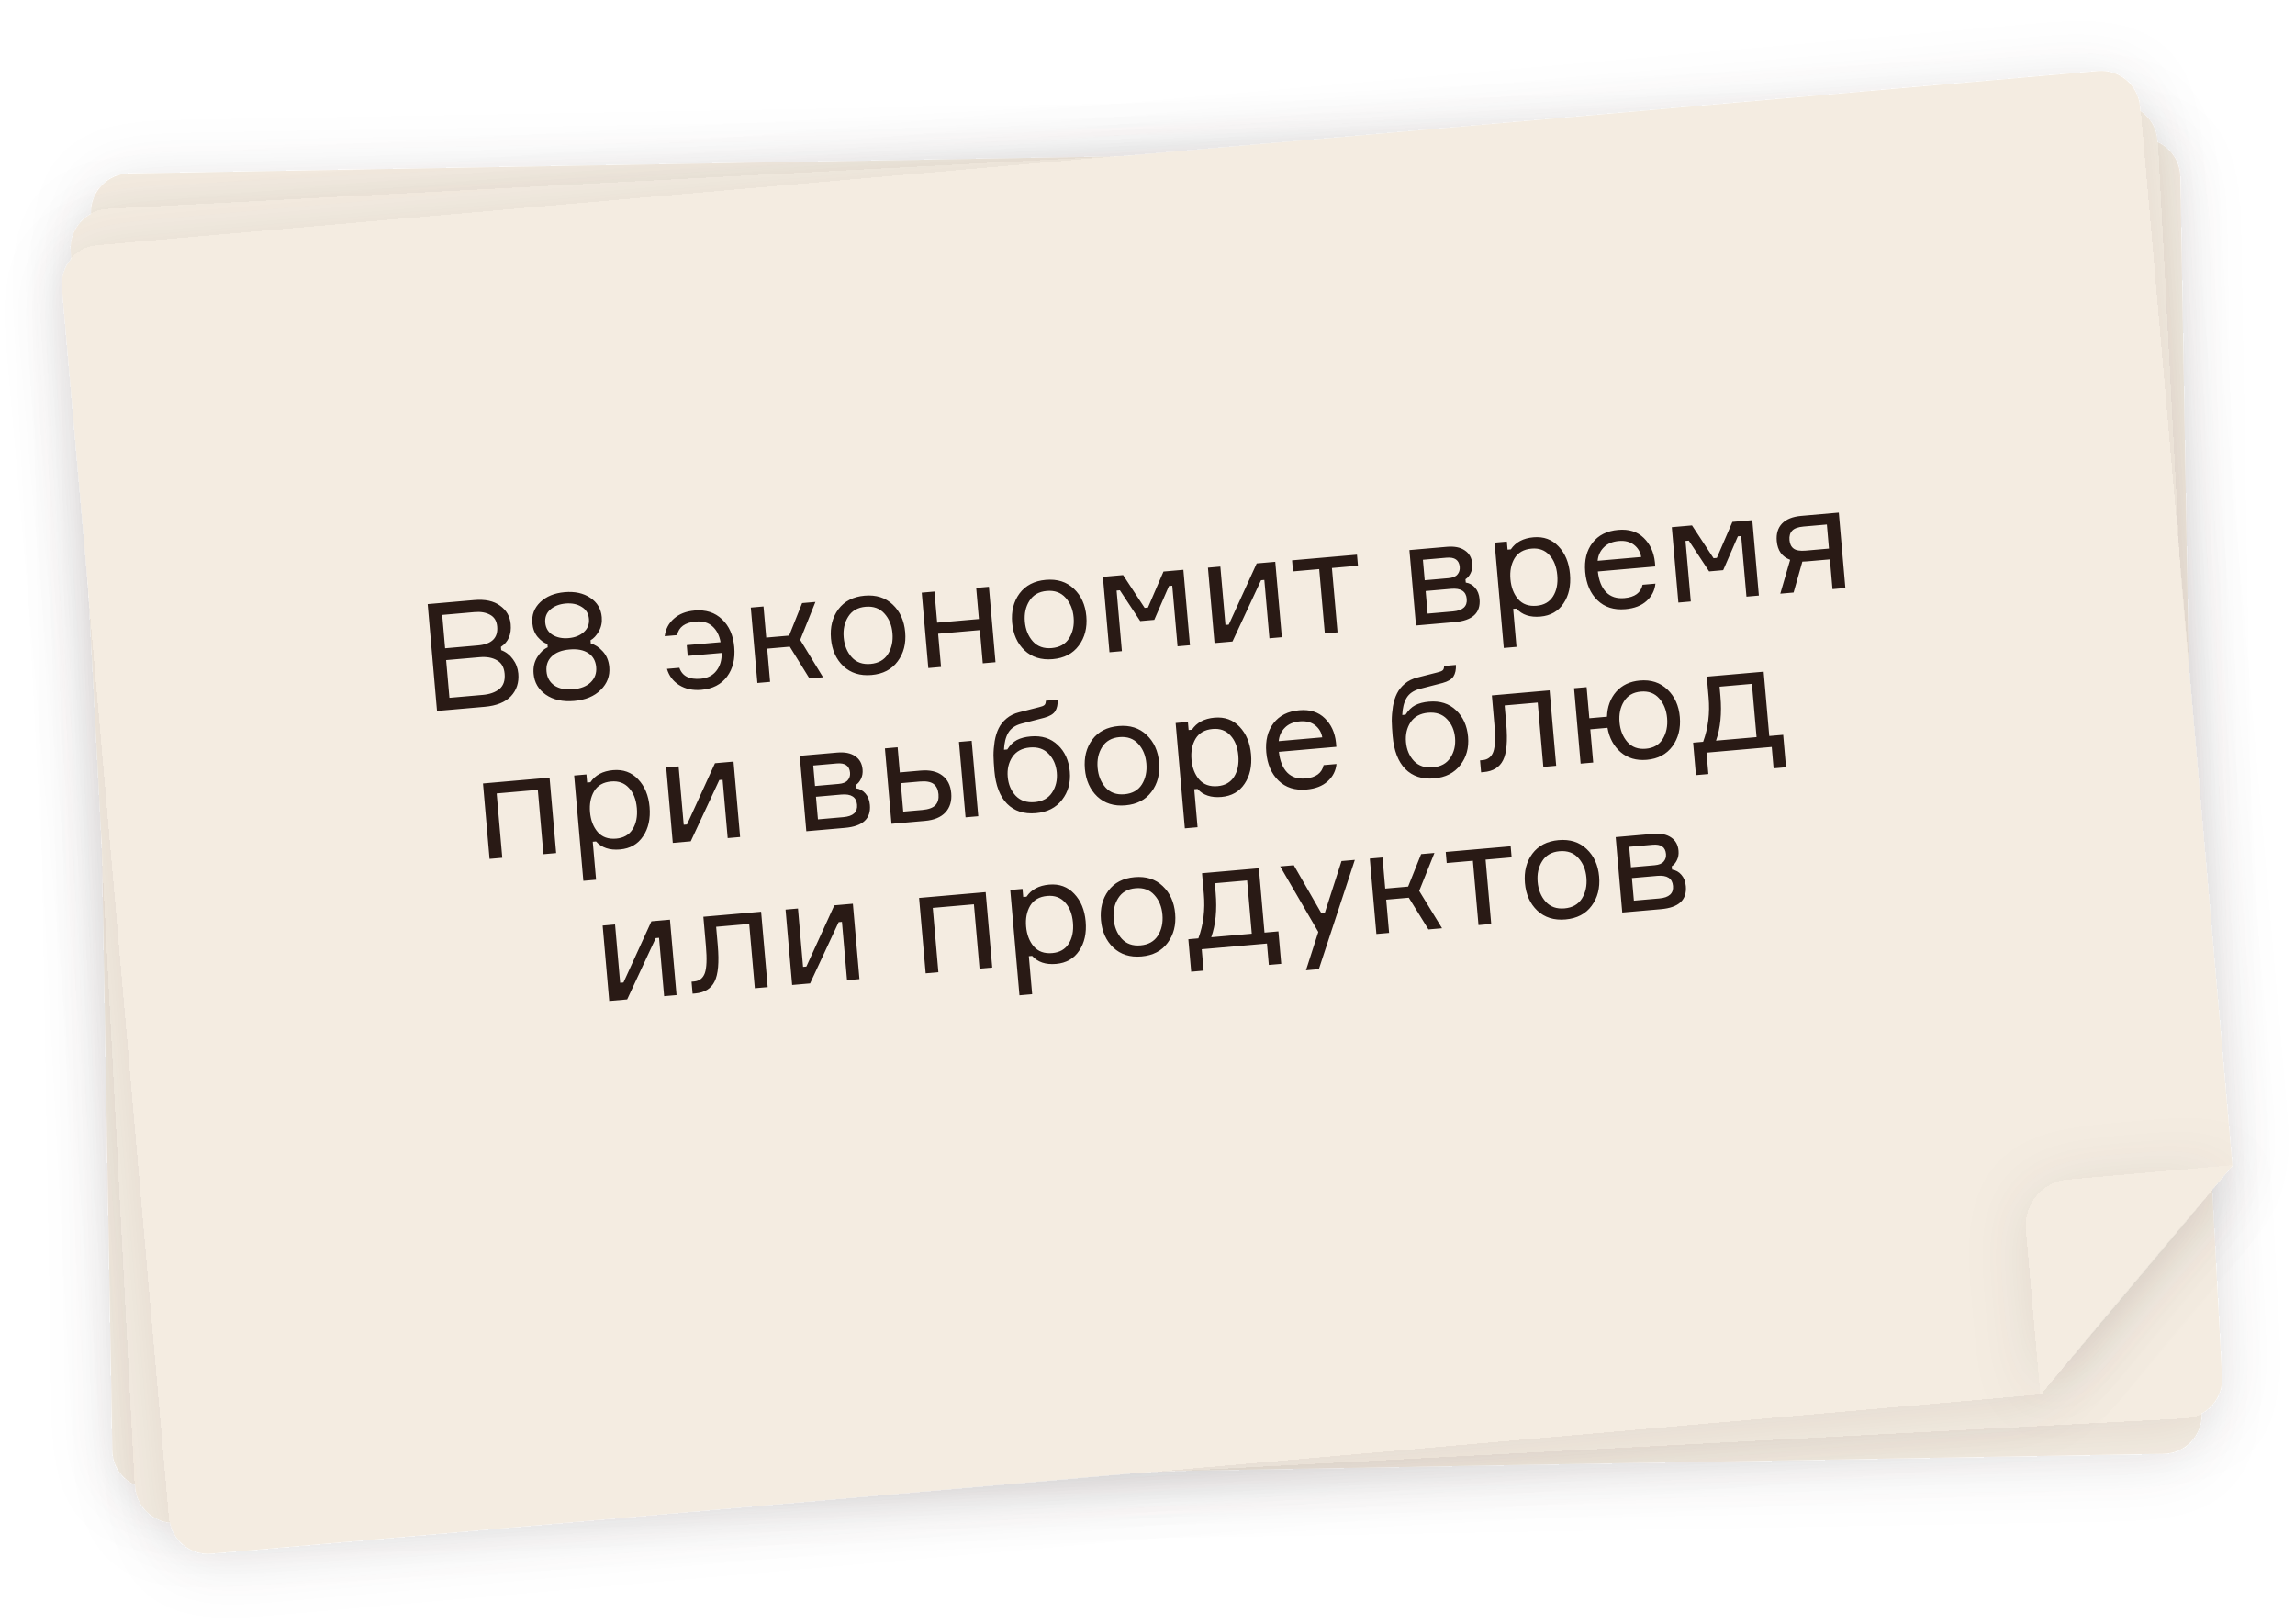
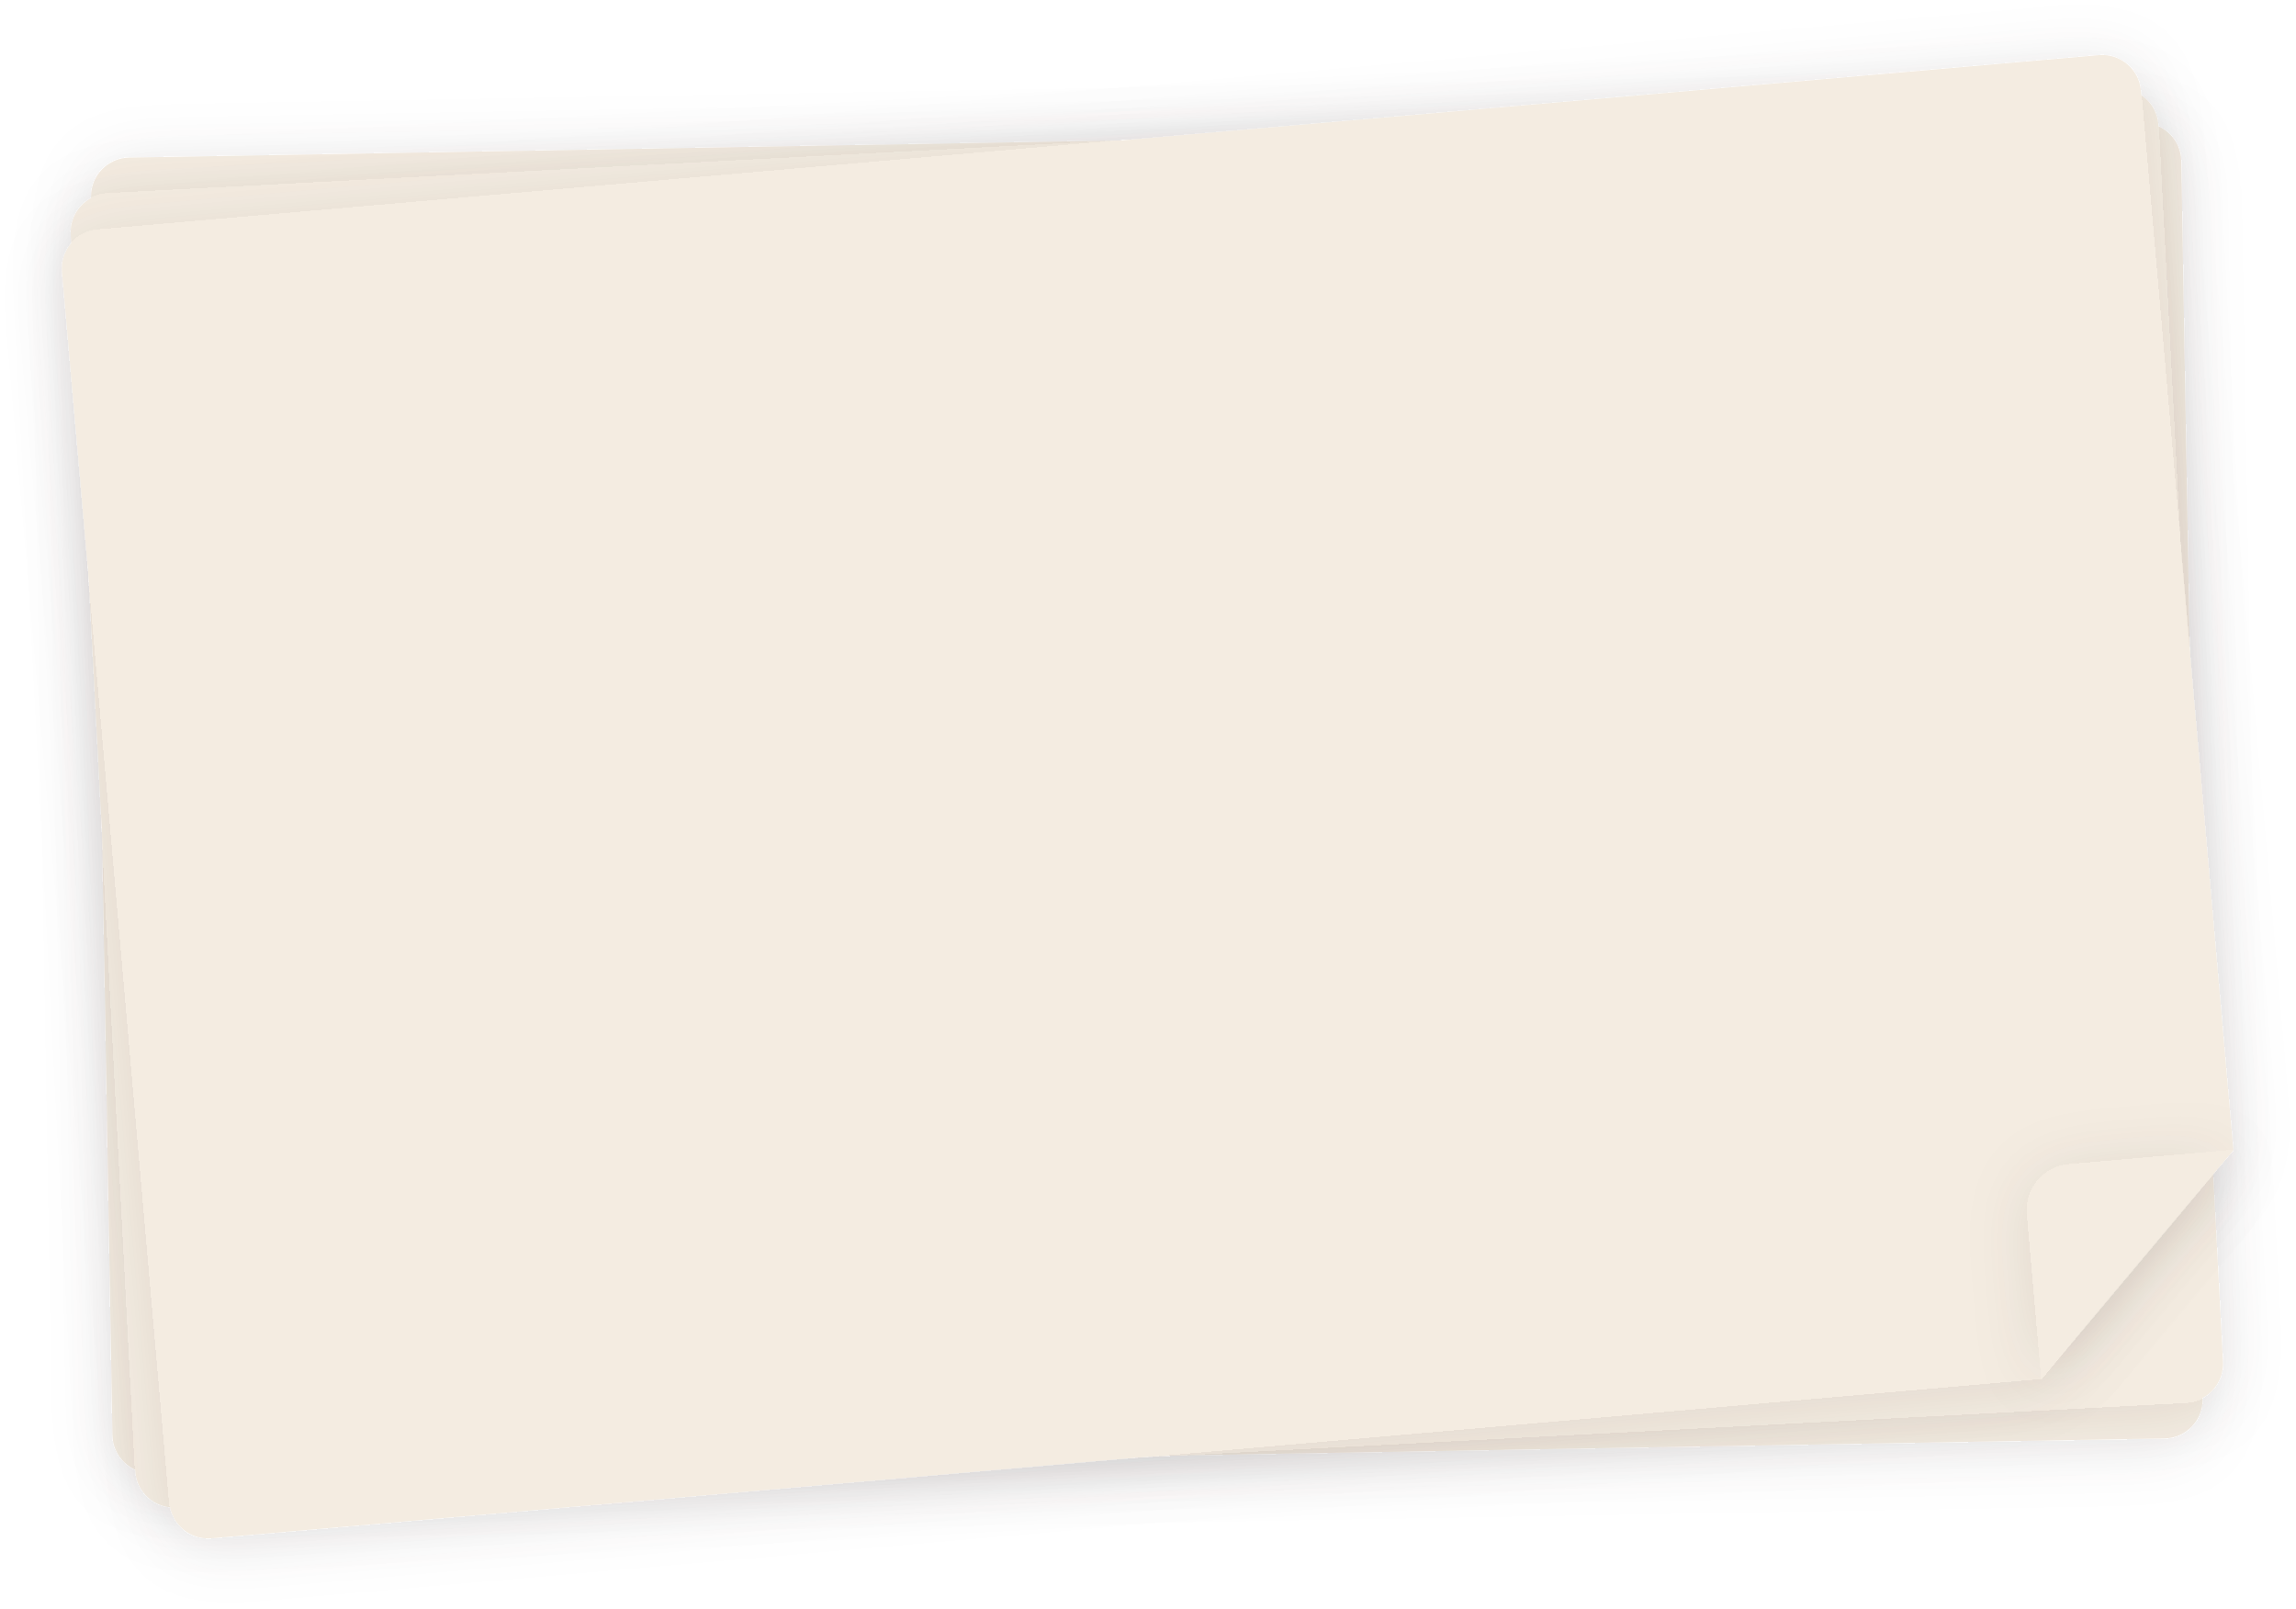
- <svg xmlns="http://www.w3.org/2000/svg" width="1299" height="919" viewBox="0 0 1299 919" fill="none">
-   <g filter="url(#filter0_d_1744_2645)">
-     <path d="M63.601 820.886C63.81 833.035 73.829 842.713 85.977 842.503L1224.56 822.849C1236.71 822.64 1246.38 812.621 1246.17 800.473L1234.08 100.116C1233.87 87.968 1223.86 78.29 1211.71 78.499L73.128 98.153C60.98 98.363 51.302 108.381 51.511 120.53L63.601 820.886Z" fill="#F4ECE1" />
+ <svg xmlns="http://www.w3.org/2000/svg" width="1299" height="910" viewBox="0 0 1299 910" fill="none">
+   <g filter="url(#filter0_d_1747_2631)">
+     <path d="M63.601 811.884C63.81 824.033 73.829 833.711 85.977 833.501L1224.56 813.847C1236.71 813.638 1246.38 803.619 1246.17 791.471L1234.08 91.114C1233.87 78.966 1223.86 69.288 1211.71 69.497L73.128 89.151C60.98 89.361 51.302 99.379 51.511 111.528L63.601 811.884Z" fill="#F4ECE1" />
  </g>
-   <g filter="url(#filter1_d_1744_2645)">
-     <path d="M76.537 841.092C77.17 853.226 87.52 862.549 99.654 861.915L1236.85 802.538C1248.99 801.904 1258.31 791.554 1257.68 779.42L1221.15 79.912C1220.52 67.779 1210.17 58.456 1198.04 59.09L60.835 118.467C48.702 119.101 39.379 129.451 40.012 141.584L76.537 841.092Z" fill="#F4ECE1" />
+   <g filter="url(#filter1_d_1747_2631)">
+     <path d="M76.537 832.09C77.17 844.224 87.52 853.547 99.654 852.913L1236.85 793.536C1248.99 792.902 1258.31 782.552 1257.68 770.418L1221.15 70.91C1220.52 58.777 1210.17 49.454 1198.04 50.088L60.835 109.465C48.702 110.099 39.379 120.449 40.012 132.583L76.537 832.09Z" fill="#F4ECE1" />
  </g>
-   <g filter="url(#filter2_d_1744_2645)">
-     <path fill-rule="evenodd" clip-rule="evenodd" d="M1155.08 788.958L119.72 879.339C107.615 880.395 96.947 871.44 95.89 859.335L35.093 162.872C34.036 150.767 42.992 140.099 55.096 139.042L1187.4 40.199C1199.5 39.142 1210.17 48.098 1211.23 60.203L1263.56 659.724L1208.07 724.214L1155.08 788.958Z" fill="#F4ECE1" />
+   <g filter="url(#filter2_d_1747_2631)">
+     <path fill-rule="evenodd" clip-rule="evenodd" d="M1155.08 779.956L119.72 870.337C107.615 871.393 96.947 862.438 95.89 850.333L35.093 153.87C34.036 141.766 42.992 131.097 55.096 130.04L1187.4 31.197C1199.5 30.14 1210.17 39.096 1211.23 51.2L1263.56 650.722L1208.07 715.212L1155.08 779.956Z" fill="#F4ECE1" />
  </g>
-   <path d="M89.022 165.139L1141.48 73.266" stroke="#F4ECE1" stroke-width="3" />
-   <path d="M96.486 250.658L1148.94 158.785" stroke="#F4ECE1" stroke-width="3" />
-   <path d="M103.953 336.176L1156.41 244.303" stroke="#F4ECE1" stroke-width="3" />
-   <path d="M111.418 421.695L1163.87 329.823" stroke="#F4ECE1" stroke-width="3" />
-   <path d="M118.883 507.215L1171.34 415.342" stroke="#F4ECE1" stroke-width="3" />
-   <path d="M126.348 592.734L1178.8 500.862" stroke="#F4ECE1" stroke-width="3" />
-   <path d="M133.814 678.252L1186.27 586.379" stroke="#F4ECE1" stroke-width="3" />
-   <path d="M141.234 763.268L1193.69 671.395" stroke="#F4ECE1" stroke-width="3" />
-   <path d="M148.744 849.291L1163.41 760.717" stroke="#F4ECE1" stroke-width="3" />
-   <path d="M283.53 366.126L283.692 367.989C286.336 368.953 288.531 370.638 290.277 373.046C292.08 375.448 293.114 378.173 293.38 381.222C293.823 386.302 292.433 390.576 289.209 394.043C285.98 397.453 281.035 399.449 274.374 400.031L247.361 402.389L242.084 341.929L268.418 339.63C274.572 339.093 279.442 340.146 283.029 342.791C286.667 345.375 288.679 348.868 289.063 353.271C289.571 359.086 287.726 363.371 283.53 366.126ZM250.296 348.038L251.944 366.921L270.489 365.302C278.336 364.617 281.978 361.057 281.416 354.621C281.14 351.46 279.809 349.244 277.423 347.973C275.032 346.646 272.115 346.133 268.671 346.434L250.296 348.038ZM254.391 394.949L273.274 393.301C277.169 392.961 280.287 391.864 282.628 390.01C284.965 388.1 285.963 385.197 285.623 381.302C285.302 377.632 283.829 375.087 281.202 373.667C278.627 372.185 275.391 371.615 271.496 371.955L252.528 373.61L254.391 394.949ZM334.241 362.382L334.404 364.245C336.787 364.833 339.049 366.314 341.191 368.686C343.327 371.003 344.553 373.967 344.868 377.58C345.302 382.548 343.686 386.842 340.02 390.461C336.41 394.075 331.388 396.163 324.952 396.725C318.517 397.287 313.18 396.103 308.943 393.174C304.762 390.239 302.455 386.288 302.021 381.321C301.71 377.764 302.404 374.632 304.102 371.924C305.799 369.216 307.771 367.366 310.016 366.374L309.854 364.511C307.922 363.883 306.069 362.537 304.297 360.474C302.58 358.405 301.586 355.818 301.315 352.714C300.906 348.028 302.408 344.057 305.822 340.802C309.235 337.546 313.82 335.667 319.578 335.164C325.337 334.661 330.178 335.717 334.104 338.333C338.03 340.948 340.197 344.598 340.606 349.284C340.867 352.276 340.306 354.97 338.922 357.366C337.539 359.762 335.978 361.434 334.241 362.382ZM329.176 343.456C326.709 341.908 323.697 341.289 320.14 341.599C316.584 341.91 313.696 343.044 311.478 345.001C309.312 346.896 308.361 349.368 308.627 352.417C308.893 355.465 310.26 357.763 312.727 359.311C315.251 360.854 318.291 361.47 321.848 361.16C325.404 360.85 328.263 359.718 330.425 357.766C332.643 355.809 333.619 353.307 333.353 350.258C333.087 347.21 331.695 344.942 329.176 343.456ZM313.779 387.973C316.497 389.784 320.029 390.499 324.376 390.12C328.723 389.74 332.049 388.426 334.356 386.177C336.714 383.867 337.742 380.99 337.442 377.546C337.136 374.046 335.655 371.416 332.999 369.657C330.343 367.898 326.813 367.211 322.41 367.596C318.006 367.98 314.649 369.268 312.338 371.461C310.026 373.654 309.023 376.5 309.329 380C309.629 383.444 311.113 386.101 313.779 387.973ZM377.518 378.57L384.546 377.956C386.15 382.651 390.17 384.718 396.606 384.156C400.501 383.816 403.469 382.305 405.511 379.624C407.608 376.938 408.595 373.582 408.471 369.554L389.249 371.232L388.717 365.135L407.854 363.464C407.175 359.599 405.634 356.605 403.231 354.482C400.883 352.355 397.734 351.464 393.782 351.809C387.685 352.341 384.182 354.894 383.273 359.467L376.245 360.08C376.747 356.055 378.477 352.747 381.437 350.156C384.391 347.509 388.296 345.974 393.151 345.55C399.473 344.998 404.651 346.651 408.686 350.508C412.715 354.309 415.02 359.54 415.601 366.201C416.188 372.919 414.826 378.498 411.517 382.94C408.207 387.381 403.363 389.88 396.984 390.437C392.185 390.856 388.012 389.969 384.465 387.775C380.974 385.577 378.658 382.509 377.518 378.57ZM458.158 383.988L447.033 366.017L434.247 367.133L435.888 385.932L428.69 386.56L424.964 343.882L432.162 343.254L433.7 360.867L446.655 359.736L454.009 341.347L461.545 340.689L452.926 362.175L465.864 383.315L458.158 383.988ZM474.529 344.846C477.942 340.281 482.894 337.716 489.386 337.149C495.878 336.583 501.172 338.254 505.268 342.162C509.419 346.066 511.779 351.264 512.345 357.756C512.912 364.248 511.489 369.776 508.076 374.34C504.72 378.899 499.796 381.462 493.304 382.029C486.812 382.595 481.49 380.927 477.338 377.023C473.243 373.114 470.912 367.914 470.345 361.422C469.778 354.93 471.173 349.405 474.529 344.846ZM482.105 372C484.747 374.898 488.297 376.152 492.757 375.763C497.217 375.373 500.497 373.523 502.597 370.211C504.692 366.843 505.542 362.9 505.148 358.384C504.754 353.868 503.235 350.161 500.593 347.263C497.946 344.309 494.393 343.026 489.933 343.416C485.474 343.805 482.196 345.684 480.101 349.052C478.001 352.364 477.148 356.278 477.543 360.794C477.937 365.31 479.458 369.045 482.105 372ZM563.462 374.795L556.264 375.423L554.623 356.625L530.998 358.687L532.639 377.486L525.441 378.114L521.716 335.436L528.913 334.808L530.451 352.421L554.076 350.359L552.538 332.746L559.736 332.117L563.462 374.795ZM577.069 335.894C580.482 331.33 585.434 328.765 591.926 328.198C598.418 327.632 603.712 329.303 607.807 333.211C611.959 337.115 614.318 342.313 614.885 348.805C615.452 355.297 614.029 360.825 610.616 365.389C607.26 369.948 602.336 372.511 595.844 373.078C589.352 373.644 584.03 371.976 579.878 368.072C575.783 364.163 573.452 358.963 572.885 352.471C572.318 345.979 573.713 340.454 577.069 335.894ZM584.644 363.049C587.286 365.946 590.837 367.201 595.297 366.811C599.757 366.422 603.036 364.572 605.136 361.26C607.231 357.891 608.082 353.949 607.687 349.433C607.293 344.917 605.775 341.21 603.133 338.312C600.486 335.358 596.933 334.075 592.473 334.464C588.013 334.854 584.736 336.733 582.641 340.101C580.541 343.413 579.688 347.327 580.082 351.843C580.477 356.359 581.997 360.094 584.644 363.049ZM627.981 369.163L624.255 326.485L635.687 325.487L647.887 344.047L649.75 343.884L658.55 323.492L669.812 322.508L673.538 365.186L666.509 365.8L663.516 331.505L661.653 331.668L653.342 350.823L645.382 351.518L633.878 334.092L632.016 334.255L635.009 368.549L627.981 369.163ZM697.599 363.086L687.437 363.973L683.712 321.295L690.74 320.682L693.623 353.706L695.486 353.543L711.317 318.885L721.817 317.969L725.543 360.646L718.514 361.26L715.631 328.236L713.769 328.398L697.599 363.086ZM731.87 323.405L731.323 317.139L768.073 313.931L768.62 320.197L753.886 321.483L757.065 357.895L749.867 358.523L746.688 322.112L731.87 323.405ZM829.477 327.854L829.64 329.717C831.773 330.042 833.537 331.026 834.932 332.668C836.383 334.304 837.224 336.449 837.456 339.103C838.136 346.893 833.452 351.227 823.403 352.104L801.472 354.018L797.746 311.341L818.916 309.493C823.206 309.118 826.592 309.79 829.074 311.507C831.608 313.163 833.022 315.684 833.318 319.071C833.491 321.047 833.189 322.808 832.414 324.355C831.696 325.897 830.717 327.063 829.477 327.854ZM808.052 347.301L822.448 346.044C827.98 345.561 830.561 343.203 830.192 338.969C829.817 334.678 826.864 332.775 821.331 333.258L806.936 334.514L808.052 347.301ZM805.391 316.817L806.404 328.417L819.783 327.25C822.21 327.038 823.914 326.349 824.893 325.182C825.928 324.011 826.372 322.579 826.224 320.885C825.884 316.99 823.399 315.245 818.77 315.649L805.391 316.817ZM866.899 310.509C862.44 310.898 859.216 312.744 857.229 316.046C855.299 319.343 854.533 323.278 854.932 327.85C855.331 332.423 856.767 336.165 859.24 339.078C861.769 341.986 865.263 343.245 869.723 342.856C873.9 342.491 876.99 340.742 878.992 337.61C881.045 334.416 881.86 330.391 881.436 325.536C881.012 320.682 879.515 316.887 876.944 314.154C874.425 311.359 871.077 310.144 866.899 310.509ZM845.956 307.132L852.9 306.526L853.299 311.099L855.162 310.936C857.88 306.888 862.147 304.61 867.961 304.102C873.719 303.599 878.448 305.32 882.149 309.263C885.905 313.201 888.067 318.416 888.634 324.908C889.21 331.513 887.987 337.052 884.965 341.525C881.999 345.993 877.637 348.479 871.879 348.981C866.008 349.494 861.496 347.982 858.343 344.446L856.48 344.609L858.358 366.117L851.16 366.745L845.956 307.132ZM936.698 318.153L936.913 320.608L904.396 323.447C904.958 328.574 906.521 332.476 909.087 335.153C911.648 337.774 915.102 338.894 919.449 338.515C925.32 338.002 928.741 335.485 929.711 330.964L936.993 330.328C936.595 334.231 934.918 337.506 931.964 340.153C929.066 342.795 925.076 344.338 919.996 344.781C913.504 345.348 908.238 343.674 904.199 339.761C900.16 335.847 897.845 330.503 897.254 323.729C896.672 317.068 898.041 311.573 901.361 307.244C904.68 302.916 909.53 300.473 915.909 299.917C921.949 299.389 926.774 300.902 930.383 304.455C933.988 307.951 936.093 312.517 936.698 318.153ZM916.286 306.198C912.617 306.518 909.765 307.734 907.731 309.845C905.692 311.9 904.547 314.418 904.295 317.398L928.936 315.247C928.459 312.387 927.092 310.089 924.836 308.352C922.58 306.615 919.73 305.897 916.286 306.198ZM949.989 341.054L946.263 298.376L957.695 297.378L969.895 315.937L971.758 315.775L980.558 295.382L991.82 294.399L995.546 337.077L988.517 337.69L985.524 303.396L983.661 303.558L975.35 322.714L967.39 323.409L955.886 305.983L954.023 306.146L957.017 340.44L949.989 341.054ZM1019.52 291.981L1040.78 290.126L1044.5 332.803L1037.22 333.439L1035.75 316.588L1022.79 317.719C1021.66 317.818 1020.79 317.866 1020.16 317.863L1015.2 335.361L1007.67 336.019L1013.25 316.846C1008.66 315.142 1006.13 311.608 1005.67 306.245C1005.31 302.124 1006.3 298.824 1008.64 296.344C1011.04 293.859 1014.67 292.405 1019.52 291.981ZM1034.03 296.858L1020.82 298.011C1017.71 298.282 1015.56 299.067 1014.37 300.366C1013.17 301.665 1012.67 303.443 1012.87 305.701C1013.06 307.903 1013.86 309.512 1015.25 310.527C1016.65 311.543 1018.9 311.915 1022.01 311.644L1035.22 310.491L1034.03 296.858ZM314.79 482.83L307.592 483.458L304.414 447.046L281.127 449.079L284.306 485.491L277.108 486.119L273.383 443.441L311.064 440.152L314.79 482.83ZM345.926 442.314C341.467 442.703 338.243 444.548 336.256 447.85C334.326 451.147 333.56 455.082 333.959 459.655C334.358 464.228 335.794 467.97 338.267 470.883C340.796 473.791 344.29 475.05 348.75 474.66C352.927 474.296 356.017 472.547 358.019 469.415C360.072 466.221 360.887 462.196 360.463 457.341C360.039 452.486 358.542 448.692 355.971 445.959C353.452 443.164 350.104 441.949 345.926 442.314ZM324.983 438.937L331.927 438.331L332.326 442.903L334.189 442.741C336.907 438.692 341.174 436.414 346.988 435.907C352.746 435.404 357.475 437.124 361.176 441.068C364.932 445.006 367.094 450.221 367.661 456.713C368.237 463.318 367.014 468.857 363.992 473.33C361.026 477.798 356.664 480.284 350.906 480.786C345.035 481.299 340.523 479.787 337.37 476.251L335.507 476.414L337.385 497.922L330.187 498.55L324.983 438.937ZM390.967 476.18L380.806 477.067L377.08 434.389L384.108 433.776L386.991 466.8L388.854 466.638L404.685 431.979L415.185 431.063L418.911 473.741L411.882 474.354L409 441.33L407.137 441.492L390.967 476.18ZM484.393 444.305L484.556 446.167C486.689 446.493 488.453 447.477 489.847 449.118C491.299 450.755 492.14 452.9 492.372 455.553C493.052 463.344 488.367 467.677 478.319 468.555L456.387 470.469L452.662 427.791L473.831 425.943C478.122 425.569 481.508 426.24 483.99 427.958C486.524 429.614 487.938 432.135 488.234 435.522C488.406 437.498 488.105 439.259 487.33 440.806C486.611 442.348 485.632 443.514 484.393 444.305ZM462.968 463.751L477.363 462.495C482.896 462.012 485.477 459.653 485.107 455.42C484.733 451.129 481.779 449.225 476.247 449.708L461.852 450.965L462.968 463.751ZM460.307 433.267L461.32 444.868L474.699 443.7C477.126 443.488 478.829 442.799 479.808 441.633C480.844 440.462 481.288 439.03 481.14 437.336C480.8 433.441 478.315 431.695 473.686 432.099L460.307 433.267ZM500.872 423.583L508.07 422.955L509.312 437.181L521.082 436.153C526.219 435.705 530.279 436.602 533.262 438.844C536.301 441.082 538.016 444.43 538.405 448.89C538.799 453.406 537.696 457.057 535.095 459.844C532.546 462.57 528.703 464.156 523.565 464.605L504.598 466.261L500.872 423.583ZM509.844 443.277L511.248 459.366L522.002 458.427C525.559 458.117 528.04 457.218 529.446 455.73C530.852 454.242 531.439 452.171 531.207 449.518C530.976 446.865 530.039 444.927 528.396 443.706C526.754 442.484 524.154 442.028 520.598 442.339L509.844 443.277ZM542.788 419.924L549.985 419.296L553.711 461.973L546.513 462.602L542.788 419.924ZM583.397 416.806C589.663 416.259 594.783 417.888 598.756 421.694C602.723 425.443 604.981 430.45 605.528 436.717C606.07 442.926 604.601 448.259 601.122 452.715C597.7 457.166 592.771 459.673 586.335 460.235C579.561 460.826 574.116 459.054 570.001 454.92C565.942 450.781 563.551 444.562 562.826 436.263C562.546 433.045 562.379 430.159 562.327 427.604C562.331 425.044 562.551 422.351 562.987 419.526C563.479 416.696 564.234 414.269 565.252 412.246C566.265 410.167 567.752 408.302 569.712 406.652C571.673 405.002 574.073 403.826 576.913 403.123L588.097 400.269C589.658 399.905 590.675 399.504 591.149 399.064C591.679 398.62 591.949 397.8 591.958 396.605L598.648 396.021C598.766 398.684 598.302 400.857 597.254 402.542C596.202 404.169 594.148 405.401 591.092 406.236L578.159 409.584C574.657 410.515 572.163 412.24 570.676 414.759C569.241 417.217 568.439 420.415 568.271 424.355L570.134 424.192C571.682 421.725 573.489 419.946 575.556 418.855C577.679 417.76 580.292 417.077 583.397 416.806ZM574.896 450.397C577.585 453.177 581.159 454.373 585.619 453.983C590.078 453.594 593.363 451.8 595.473 448.601C597.634 445.341 598.528 441.565 598.153 437.275C597.779 432.985 596.247 429.449 593.559 426.669C590.926 423.884 587.38 422.687 582.921 423.076C578.461 423.465 575.148 425.262 572.982 428.466C570.872 431.665 570.004 435.409 570.379 439.699C570.753 443.99 572.259 447.556 574.896 450.397ZM618.246 418.627C621.658 414.063 626.611 411.498 633.103 410.931C639.594 410.364 644.888 412.035 648.984 415.944C653.135 419.848 655.495 425.045 656.061 431.537C656.628 438.029 655.205 443.557 651.793 448.121C648.436 452.681 643.512 455.243 637.02 455.81C630.528 456.377 625.206 454.708 621.054 450.805C616.959 446.896 614.628 441.696 614.061 435.204C613.495 428.712 614.889 423.186 618.246 418.627ZM625.821 445.781C628.463 448.679 632.013 449.933 636.473 449.544C640.933 449.155 644.213 447.304 646.313 443.992C648.408 440.624 649.258 436.682 648.864 432.166C648.47 427.649 646.952 423.942 644.309 421.045C641.663 418.09 638.109 416.808 633.65 417.197C629.19 417.586 625.912 419.465 623.817 422.833C621.717 426.145 620.865 430.059 621.259 434.575C621.653 439.092 623.174 442.827 625.821 445.781ZM686.375 412.594C681.915 412.984 678.692 414.829 676.705 418.131C674.774 421.428 674.008 425.363 674.408 429.936C674.807 434.508 676.243 438.251 678.715 441.164C681.244 444.072 684.739 445.331 689.198 444.941C693.376 444.577 696.466 442.828 698.467 439.695C700.521 436.501 701.336 432.477 700.912 427.622C700.488 422.767 698.991 418.973 696.42 416.24C693.901 413.445 690.552 412.23 686.375 412.594ZM665.432 409.218L672.375 408.612L672.775 413.184L674.637 413.022C677.356 408.973 681.622 406.695 687.437 406.188C693.195 405.685 697.924 407.405 701.624 411.349C705.381 415.287 707.543 420.502 708.109 426.994C708.686 433.599 707.463 439.138 704.441 443.611C701.475 448.079 697.112 450.565 691.354 451.067C685.483 451.58 680.971 450.068 677.819 446.532L675.956 446.695L677.833 468.203L670.636 468.831L665.432 409.218ZM756.174 420.238L756.388 422.694L723.872 425.533C724.433 430.66 725.997 434.562 728.563 437.239C731.124 439.86 734.577 440.98 738.924 440.601C744.795 440.088 748.216 437.571 749.187 433.05L756.469 432.414C756.07 436.317 754.393 439.592 751.439 442.239C748.541 444.881 744.552 446.423 739.471 446.867C732.979 447.434 727.714 445.76 723.675 441.847C719.636 437.933 717.321 432.589 716.729 425.815C716.148 419.153 717.517 413.659 720.836 409.33C724.156 405.002 729.005 402.559 735.384 402.002C741.425 401.475 746.249 402.988 749.859 406.541C753.463 410.037 755.568 414.603 756.174 420.238ZM735.762 408.283C732.093 408.604 729.241 409.819 727.207 411.931C725.168 413.986 724.022 416.504 723.77 419.483L748.412 417.332C747.935 414.473 746.568 412.175 744.312 410.438C742.055 408.701 739.205 407.983 735.762 408.283ZM808.819 397.128C815.085 396.581 820.205 398.21 824.178 402.016C828.145 405.765 830.403 410.772 830.95 417.039C831.492 423.248 830.023 428.581 826.544 433.037C823.122 437.488 818.193 439.995 811.757 440.557C804.983 441.148 799.538 439.377 795.423 435.242C791.364 431.103 788.973 424.884 788.248 416.585C787.968 413.368 787.801 410.481 787.749 407.926C787.753 405.366 787.973 402.673 788.409 399.848C788.901 397.018 789.656 394.591 790.674 392.568C791.687 390.489 793.174 388.624 795.135 386.974C797.095 385.324 799.495 384.148 802.335 383.445L813.519 380.591C815.08 380.228 816.097 379.826 816.571 379.386C817.101 378.942 817.371 378.122 817.38 376.927L824.07 376.343C824.188 379.006 823.724 381.179 822.676 382.864C821.624 384.491 819.57 385.723 816.514 386.558L803.581 389.906C800.079 390.837 797.585 392.562 796.098 395.081C794.663 397.539 793.862 400.737 793.694 404.677L795.556 404.514C797.104 402.047 798.912 400.268 800.978 399.177C803.101 398.082 805.714 397.399 808.819 397.128ZM800.318 430.719C803.007 433.499 806.581 434.695 811.041 434.305C815.501 433.916 818.785 432.122 820.895 428.923C823.056 425.663 823.95 421.887 823.575 417.597C823.201 413.307 821.669 409.771 818.981 406.991C816.348 404.206 812.802 403.009 808.343 403.398C803.883 403.787 800.57 405.584 798.404 408.788C796.294 411.987 795.426 415.731 795.801 420.022C796.175 424.312 797.681 427.878 800.318 430.719ZM838.317 437.129L837.726 430.355L839.166 430.229C842.158 429.968 844.182 428.398 845.239 425.518C846.291 422.582 846.497 417.445 845.856 410.106L844.415 393.594L877.1 390.741L880.826 433.418L873.543 434.054L870.365 397.642L851.651 399.276L852.56 409.691C853.403 419.345 852.806 426.194 850.771 430.24C848.791 434.281 845.12 436.535 839.757 437.003L838.317 437.129ZM928.183 385.172C934.506 384.62 939.718 386.327 943.818 390.292C947.913 394.201 950.242 399.373 950.804 405.808C951.365 412.244 949.971 417.769 946.619 422.385C943.263 426.944 938.424 429.5 932.101 430.051C926.23 430.564 921.297 429.117 917.303 425.712C913.365 422.301 910.888 417.711 909.872 411.941L900.134 412.791L901.775 431.59L894.662 432.21L890.937 389.533L898.049 388.912L899.587 406.525L909.579 405.653C909.769 400.005 911.491 395.304 914.747 391.55C918.059 387.791 922.538 385.665 928.183 385.172ZM921.156 420C923.741 422.903 927.207 424.165 931.554 423.785C935.901 423.406 939.096 421.563 941.14 418.256C943.178 414.892 944 410.953 943.606 406.436C943.212 401.92 941.722 398.211 939.136 395.308C936.546 392.349 933.077 391.059 928.73 391.438C924.384 391.818 921.191 393.689 919.152 397.052C917.109 400.359 916.284 404.271 916.678 408.787C917.073 413.303 918.565 417.041 921.156 420ZM1001.43 416.576L1009.31 415.889L1010.91 434.264L1003.88 434.877L1002.83 422.768L965.907 425.991L966.964 438.1L959.935 438.714L958.331 420.339L964.005 419.843C966.854 412.086 967.885 403.691 967.096 394.659L966.076 382.973L998.254 380.165L1001.43 416.576ZM994.235 417.204L991.603 387.059L973.313 388.656L973.786 394.075C974.629 403.728 973.796 412.106 971.287 419.208L994.235 417.204ZM354.99 565.648L344.829 566.535L341.104 523.857L348.132 523.243L351.015 556.268L352.878 556.105L368.709 521.447L379.209 520.53L382.934 563.208L375.906 563.822L373.023 530.797L371.16 530.96L354.99 565.648ZM392.017 562.415L391.425 555.641L392.865 555.515C395.857 555.254 397.881 553.684 398.938 550.804C399.99 547.869 400.196 542.731 399.555 535.392L398.114 518.88L430.799 516.027L434.525 558.705L427.243 559.34L424.064 522.929L405.35 524.562L406.259 534.978C407.102 544.631 406.506 551.481 404.47 555.526C402.49 559.567 398.819 561.822 393.456 562.29L392.017 562.415ZM458.523 556.61L448.361 557.497L444.636 514.819L451.664 514.206L454.547 547.23L456.41 547.067L472.241 512.409L482.741 511.493L486.466 554.17L479.438 554.784L476.555 521.76L474.692 521.922L458.523 556.61ZM561.625 547.61L554.427 548.238L551.248 511.826L527.962 513.859L531.141 550.271L523.943 550.899L520.217 508.221L557.899 504.932L561.625 547.61ZM592.761 507.093C588.301 507.483 585.078 509.328 583.091 512.63C581.16 515.927 580.395 519.862 580.794 524.435C581.193 529.007 582.629 532.75 585.101 535.663C587.631 538.57 591.125 539.83 595.585 539.44C599.762 539.076 602.852 537.327 604.854 534.194C606.907 531 607.722 526.976 607.298 522.121C606.874 517.266 605.377 513.472 602.806 510.739C600.287 507.944 596.938 506.729 592.761 507.093ZM571.818 503.717L578.762 503.111L579.161 507.683L581.024 507.521C583.742 503.472 588.008 501.194 593.823 500.687C599.581 500.184 604.31 501.904 608.01 505.848C611.767 509.786 613.929 515.001 614.496 521.493C615.072 528.098 613.849 533.637 610.827 538.11C607.861 542.578 603.499 545.063 597.741 545.566C591.87 546.079 587.358 544.567 584.205 541.031L582.342 541.194L584.22 562.702L577.022 563.33L571.818 503.717ZM627.337 504.16C630.75 499.596 635.702 497.031 642.194 496.464C648.686 495.898 653.98 497.569 658.075 501.477C662.227 505.381 664.586 510.579 665.153 517.071C665.72 523.563 664.297 529.091 660.884 533.655C657.528 538.214 652.604 540.777 646.112 541.344C639.62 541.91 634.298 540.242 630.146 536.338C626.05 532.429 623.719 527.229 623.153 520.737C622.586 514.245 623.981 508.72 627.337 504.16ZM634.912 531.315C637.554 534.212 641.105 535.467 645.565 535.077C650.024 534.688 653.304 532.838 655.404 529.526C657.499 526.157 658.349 522.215 657.955 517.699C657.561 513.183 656.043 509.476 653.401 506.578C650.754 503.624 647.201 502.341 642.741 502.73C638.281 503.12 635.004 504.999 632.909 508.367C630.809 511.679 629.956 515.593 630.35 520.109C630.744 524.625 632.265 528.36 634.912 531.315ZM715.722 527.844L723.597 527.156L725.201 545.532L718.173 546.145L717.116 534.036L680.196 537.259L681.253 549.368L674.225 549.982L672.621 531.606L678.294 531.111C681.144 523.354 682.174 514.959 681.386 505.927L680.366 494.241L712.544 491.432L715.722 527.844ZM708.524 528.472L705.893 498.327L687.602 499.924L688.076 505.343C688.918 514.996 688.085 523.374 685.577 530.475L708.524 528.472ZM746.482 548.537L739.2 549.173L746.181 527.489L724.597 490.38L732.303 489.708L747.797 516.682L749.914 516.497L759.315 487.35L766.851 486.692L746.482 548.537ZM808.52 526.057L797.395 508.087L784.608 509.203L786.249 528.001L779.052 528.63L775.326 485.952L782.524 485.324L784.061 502.937L797.017 501.806L804.371 483.416L811.907 482.759L803.288 504.245L816.225 525.385L808.52 526.057ZM818.853 488.466L818.306 482.2L855.057 478.992L855.604 485.258L840.87 486.544L844.048 522.956L836.851 523.584L833.672 487.173L818.853 488.466ZM867.313 483.212C870.726 478.648 875.678 476.083 882.17 475.516C888.662 474.949 893.956 476.62 898.051 480.529C902.203 484.432 904.562 489.63 905.129 496.122C905.696 502.614 904.273 508.142 900.86 512.706C897.504 517.266 892.58 519.828 886.088 520.395C879.596 520.962 874.274 519.293 870.122 515.39C866.026 511.481 863.695 506.281 863.129 499.789C862.562 493.297 863.957 487.771 867.313 483.212ZM874.888 510.366C877.53 513.264 881.081 514.518 885.541 514.129C890 513.74 893.28 511.889 895.38 508.577C897.475 505.209 898.326 501.267 897.931 496.751C897.537 492.234 896.019 488.527 893.377 485.63C890.73 482.675 887.177 481.393 882.717 481.782C878.257 482.171 874.98 484.05 872.885 487.418C870.785 490.73 869.932 494.644 870.326 499.16C870.72 503.677 872.241 507.412 874.888 510.366ZM946.23 490.316L946.393 492.179C948.526 492.505 950.29 493.488 951.685 495.13C953.136 496.767 953.977 498.912 954.209 501.565C954.889 509.355 950.205 513.689 940.156 514.566L918.225 516.481L914.499 473.803L935.669 471.955C939.959 471.58 943.345 472.252 945.827 473.969C948.361 475.625 949.776 478.147 950.071 481.534C950.244 483.51 949.942 485.271 949.167 486.817C948.449 488.359 947.47 489.525 946.23 490.316ZM924.805 509.763L939.201 508.506C944.733 508.023 947.314 505.665 946.945 501.431C946.57 497.141 943.617 495.237 938.085 495.72L923.689 496.976L924.805 509.763ZM922.144 479.279L923.157 490.88L936.536 489.712C938.964 489.5 940.667 488.811 941.646 487.645C942.681 486.473 943.125 485.041 942.977 483.348C942.637 479.452 940.153 477.707 935.524 478.111L922.144 479.279Z" fill="#291A15" />
-   <g filter="url(#filter3_d_1744_2645)">
-     <path d="M1263.56 659.724L1170.6 667.839C1156.3 669.087 1145.71 681.696 1146.96 696.001L1155.08 788.958L1263.56 659.724Z" fill="#F4ECE1" />
+   <path d="M89.022 156.137L1141.48 64.264" stroke="#F4ECE1" stroke-width="3" />
+   <path d="M96.486 241.656L1148.94 149.783" stroke="#F4ECE1" stroke-width="3" />
+   <path d="M103.953 327.174L1156.41 235.301" stroke="#F4ECE1" stroke-width="3" />
+   <path d="M111.418 412.693L1163.87 320.821" stroke="#F4ECE1" stroke-width="3" />
+   <path d="M118.883 498.213L1171.34 406.34" stroke="#F4ECE1" stroke-width="3" />
+   <path d="M126.348 583.732L1178.8 491.86" stroke="#F4ECE1" stroke-width="3" />
+   <path d="M133.814 669.25L1186.27 577.377" stroke="#F4ECE1" stroke-width="3" />
+   <path d="M141.234 754.266L1193.69 662.393" stroke="#F4ECE1" stroke-width="3" />
+   <path d="M148.744 840.289L1163.41 751.715" stroke="#F4ECE1" stroke-width="3" />
+   <g filter="url(#filter3_d_1747_2631)">
+     <path d="M1263.56 650.722L1170.6 658.837C1156.3 660.085 1145.71 672.694 1146.96 686.999L1155.08 779.956L1263.56 650.722Z" fill="#F4ECE1" />
  </g>
  <defs>
-     <filter id="filter0_d_1744_2645" x="16.508" y="47.496" width="1264.67" height="834.01" filterUnits="userSpaceOnUse" color-interpolation-filters="sRGB">
+     <filter id="filter0_d_1747_2631" x="16.508" y="38.494" width="1264.67" height="834.01" filterUnits="userSpaceOnUse" color-interpolation-filters="sRGB">
      <feFlood flood-opacity="0" result="BackgroundImageFix" />
      <feColorMatrix in="SourceAlpha" type="matrix" values="0 0 0 0 0 0 0 0 0 0 0 0 0 0 0 0 0 0 127 0" result="hardAlpha" />
      <feOffset dy="4" />
      <feGaussianBlur stdDeviation="17.5" />
      <feComposite in2="hardAlpha" operator="out" />
      <feColorMatrix type="matrix" values="0 0 0 0 0.171 0 0 0 0 0.109 0 0 0 0 0.109 0 0 0 0.1 0" />
-       <feBlend mode="normal" in2="BackgroundImageFix" result="effect1_dropShadow_1744_2645" />
-       <feBlend mode="normal" in="SourceGraphic" in2="effect1_dropShadow_1744_2645" result="shape" />
+       <feBlend mode="normal" in2="BackgroundImageFix" result="effect1_dropShadow_1747_2631" />
+       <feBlend mode="normal" in="SourceGraphic" in2="effect1_dropShadow_1747_2631" result="shape" />
    </filter>
-     <filter id="filter1_d_1744_2645" x="4.982" y="28.059" width="1287.72" height="872.887" filterUnits="userSpaceOnUse" color-interpolation-filters="sRGB">
+     <filter id="filter1_d_1747_2631" x="4.982" y="19.057" width="1287.72" height="872.887" filterUnits="userSpaceOnUse" color-interpolation-filters="sRGB">
      <feFlood flood-opacity="0" result="BackgroundImageFix" />
      <feColorMatrix in="SourceAlpha" type="matrix" values="0 0 0 0 0 0 0 0 0 0 0 0 0 0 0 0 0 0 127 0" result="hardAlpha" />
      <feOffset dy="4" />
      <feGaussianBlur stdDeviation="17.5" />
      <feComposite in2="hardAlpha" operator="out" />
      <feColorMatrix type="matrix" values="0 0 0 0 0.171 0 0 0 0 0.109 0 0 0 0 0.109 0 0 0 0.1 0" />
-       <feBlend mode="normal" in2="BackgroundImageFix" result="effect1_dropShadow_1744_2645" />
-       <feBlend mode="normal" in="SourceGraphic" in2="effect1_dropShadow_1744_2645" result="shape" />
+       <feBlend mode="normal" in2="BackgroundImageFix" result="effect1_dropShadow_1747_2631" />
+       <feBlend mode="normal" in="SourceGraphic" in2="effect1_dropShadow_1747_2631" result="shape" />
    </filter>
-     <filter id="filter2_d_1744_2645" x="0.008" y="9.115" width="1298.55" height="909.309" filterUnits="userSpaceOnUse" color-interpolation-filters="sRGB">
+     <filter id="filter2_d_1747_2631" x="0.008" y="0.113" width="1298.55" height="909.309" filterUnits="userSpaceOnUse" color-interpolation-filters="sRGB">
      <feFlood flood-opacity="0" result="BackgroundImageFix" />
      <feColorMatrix in="SourceAlpha" type="matrix" values="0 0 0 0 0 0 0 0 0 0 0 0 0 0 0 0 0 0 127 0" result="hardAlpha" />
      <feOffset dy="4" />
      <feGaussianBlur stdDeviation="17.5" />
      <feComposite in2="hardAlpha" operator="out" />
      <feColorMatrix type="matrix" values="0 0 0 0 0.171 0 0 0 0 0.109 0 0 0 0 0.109 0 0 0 0.1 0" />
-       <feBlend mode="normal" in2="BackgroundImageFix" result="effect1_dropShadow_1744_2645" />
-       <feBlend mode="normal" in="SourceGraphic" in2="effect1_dropShadow_1744_2645" result="shape" />
+       <feBlend mode="normal" in2="BackgroundImageFix" result="effect1_dropShadow_1747_2631" />
+       <feBlend mode="normal" in="SourceGraphic" in2="effect1_dropShadow_1747_2631" result="shape" />
    </filter>
-     <filter id="filter3_d_1744_2645" x="1111.86" y="628.725" width="186.699" height="199.234" filterUnits="userSpaceOnUse" color-interpolation-filters="sRGB">
+     <filter id="filter3_d_1747_2631" x="1111.86" y="619.723" width="186.699" height="199.234" filterUnits="userSpaceOnUse" color-interpolation-filters="sRGB">
      <feFlood flood-opacity="0" result="BackgroundImageFix" />
      <feColorMatrix in="SourceAlpha" type="matrix" values="0 0 0 0 0 0 0 0 0 0 0 0 0 0 0 0 0 0 127 0" result="hardAlpha" />
      <feOffset dy="4" />
      <feGaussianBlur stdDeviation="17.5" />
      <feComposite in2="hardAlpha" operator="out" />
      <feColorMatrix type="matrix" values="0 0 0 0 0.171 0 0 0 0 0.109 0 0 0 0 0.109 0 0 0 0.1 0" />
-       <feBlend mode="normal" in2="BackgroundImageFix" result="effect1_dropShadow_1744_2645" />
-       <feBlend mode="normal" in="SourceGraphic" in2="effect1_dropShadow_1744_2645" result="shape" />
+       <feBlend mode="normal" in2="BackgroundImageFix" result="effect1_dropShadow_1747_2631" />
+       <feBlend mode="normal" in="SourceGraphic" in2="effect1_dropShadow_1747_2631" result="shape" />
    </filter>
  </defs>
</svg>
